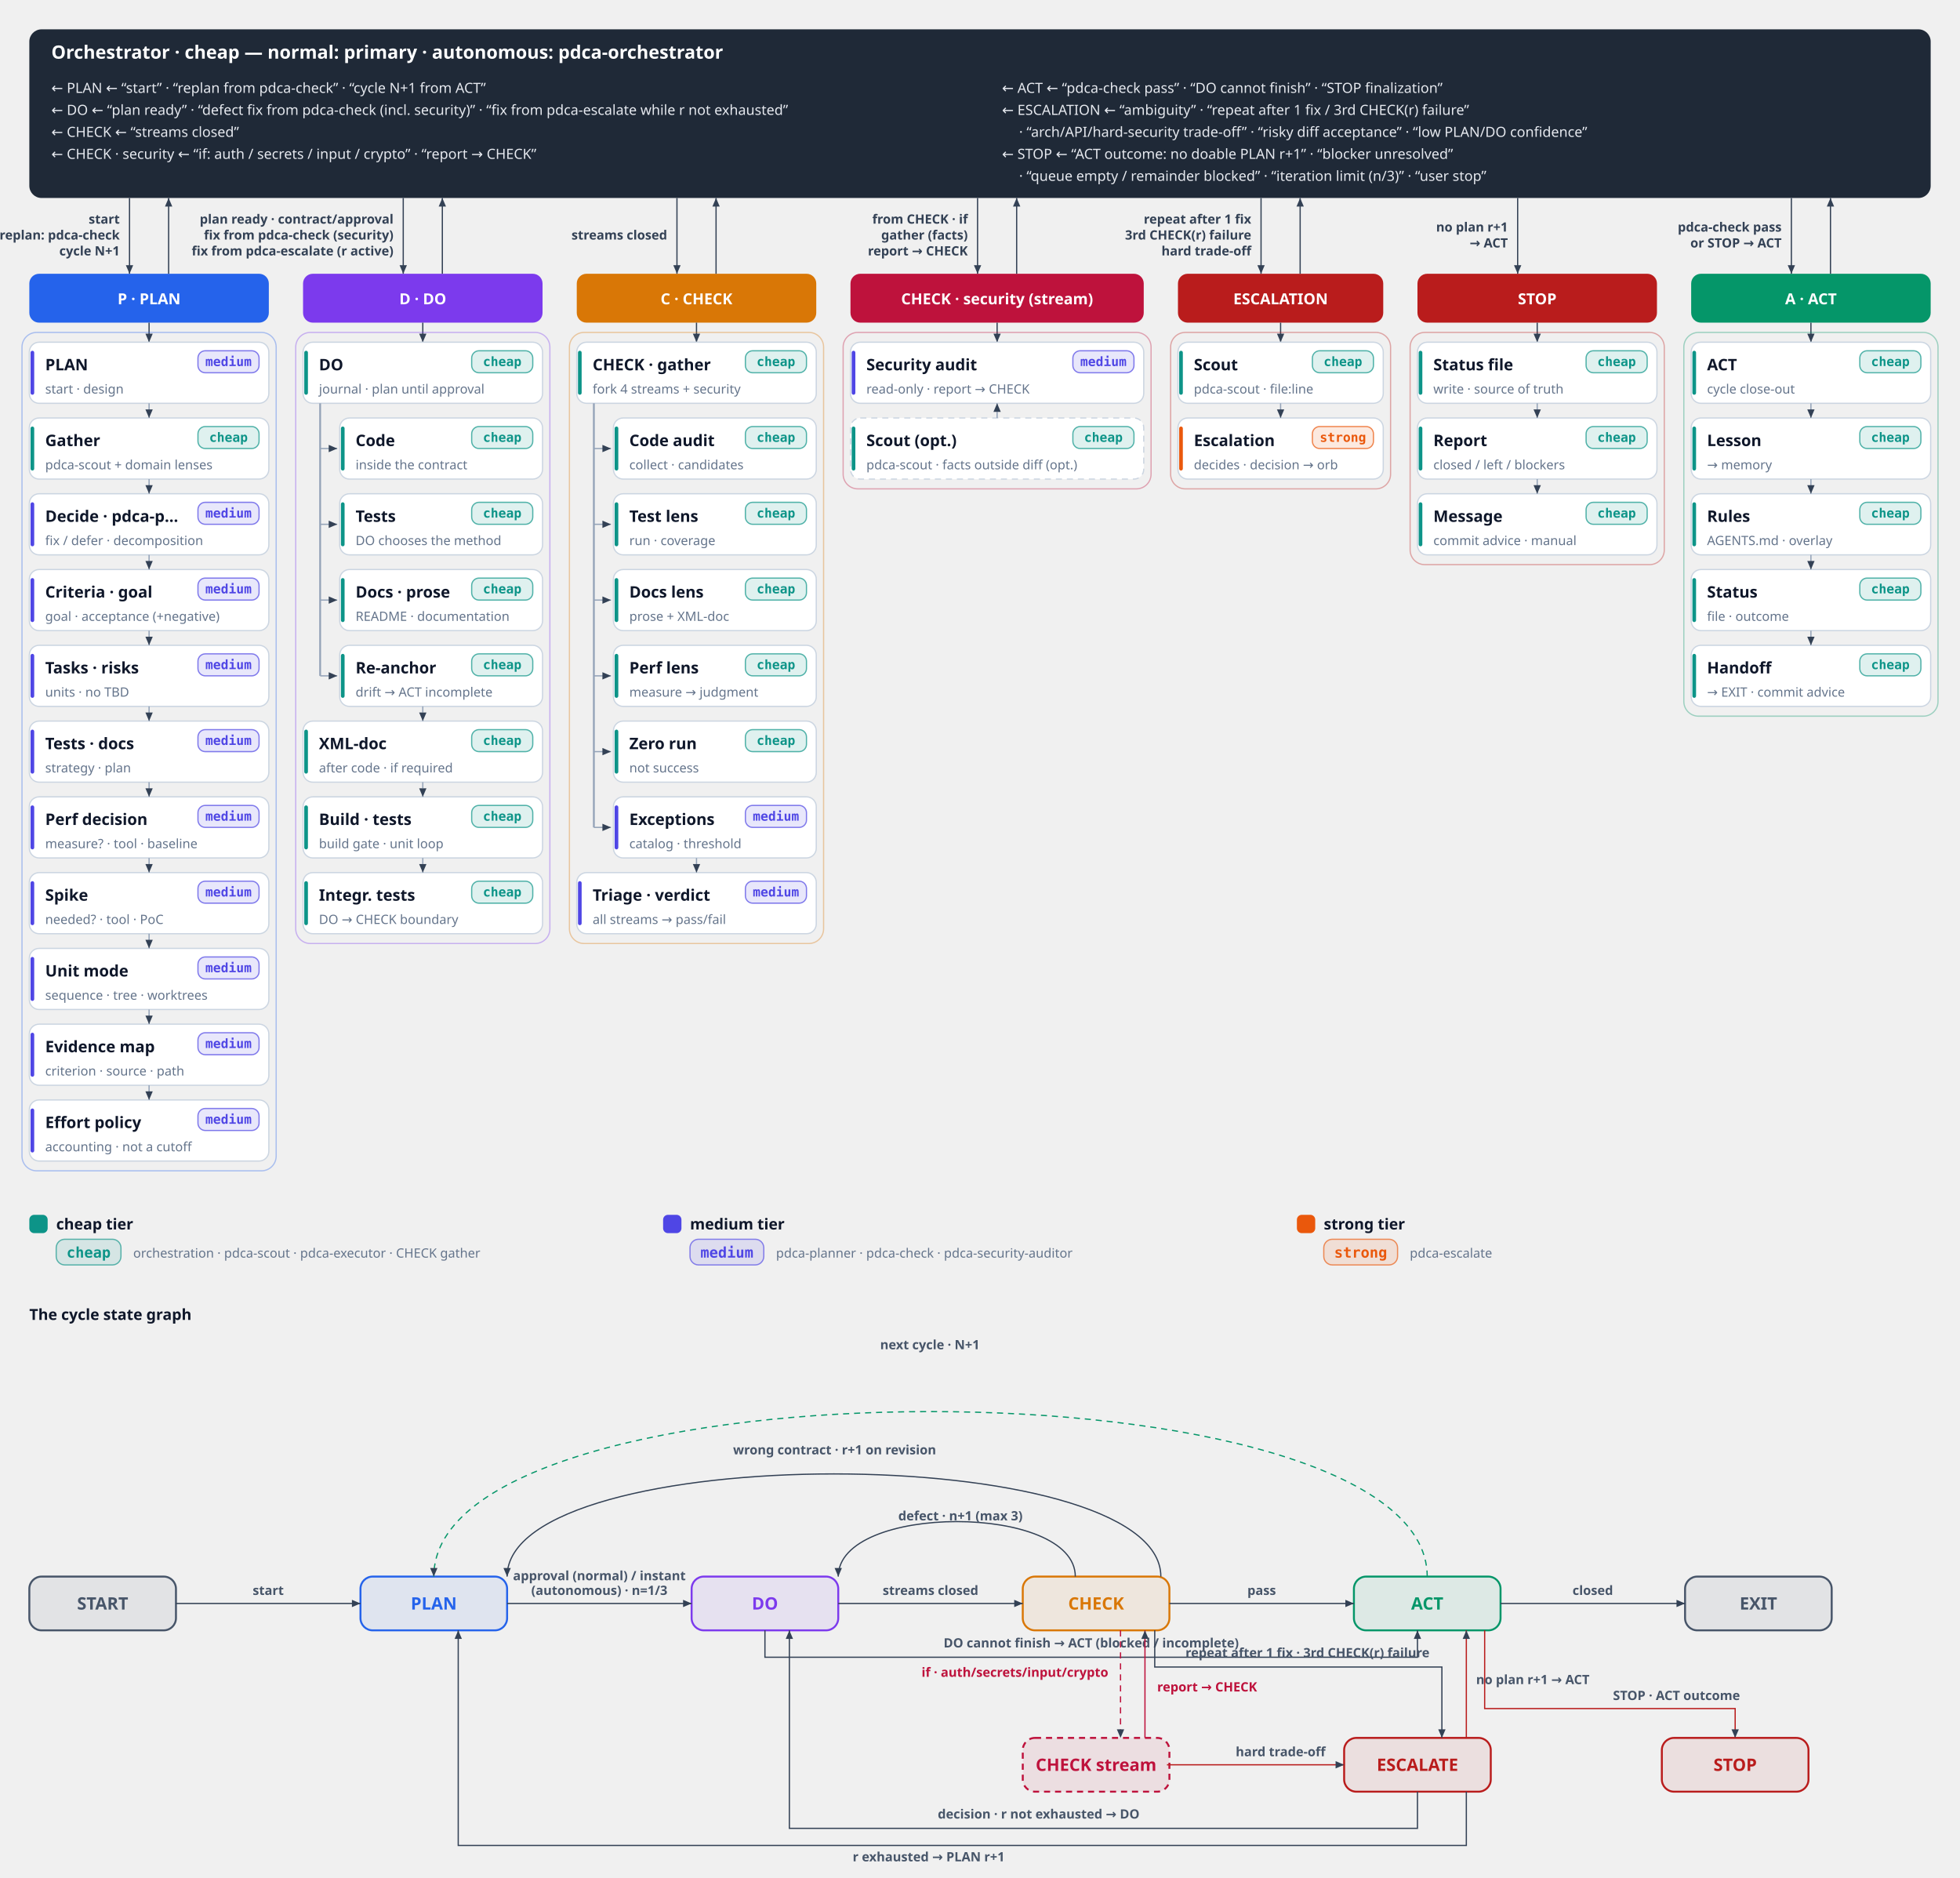
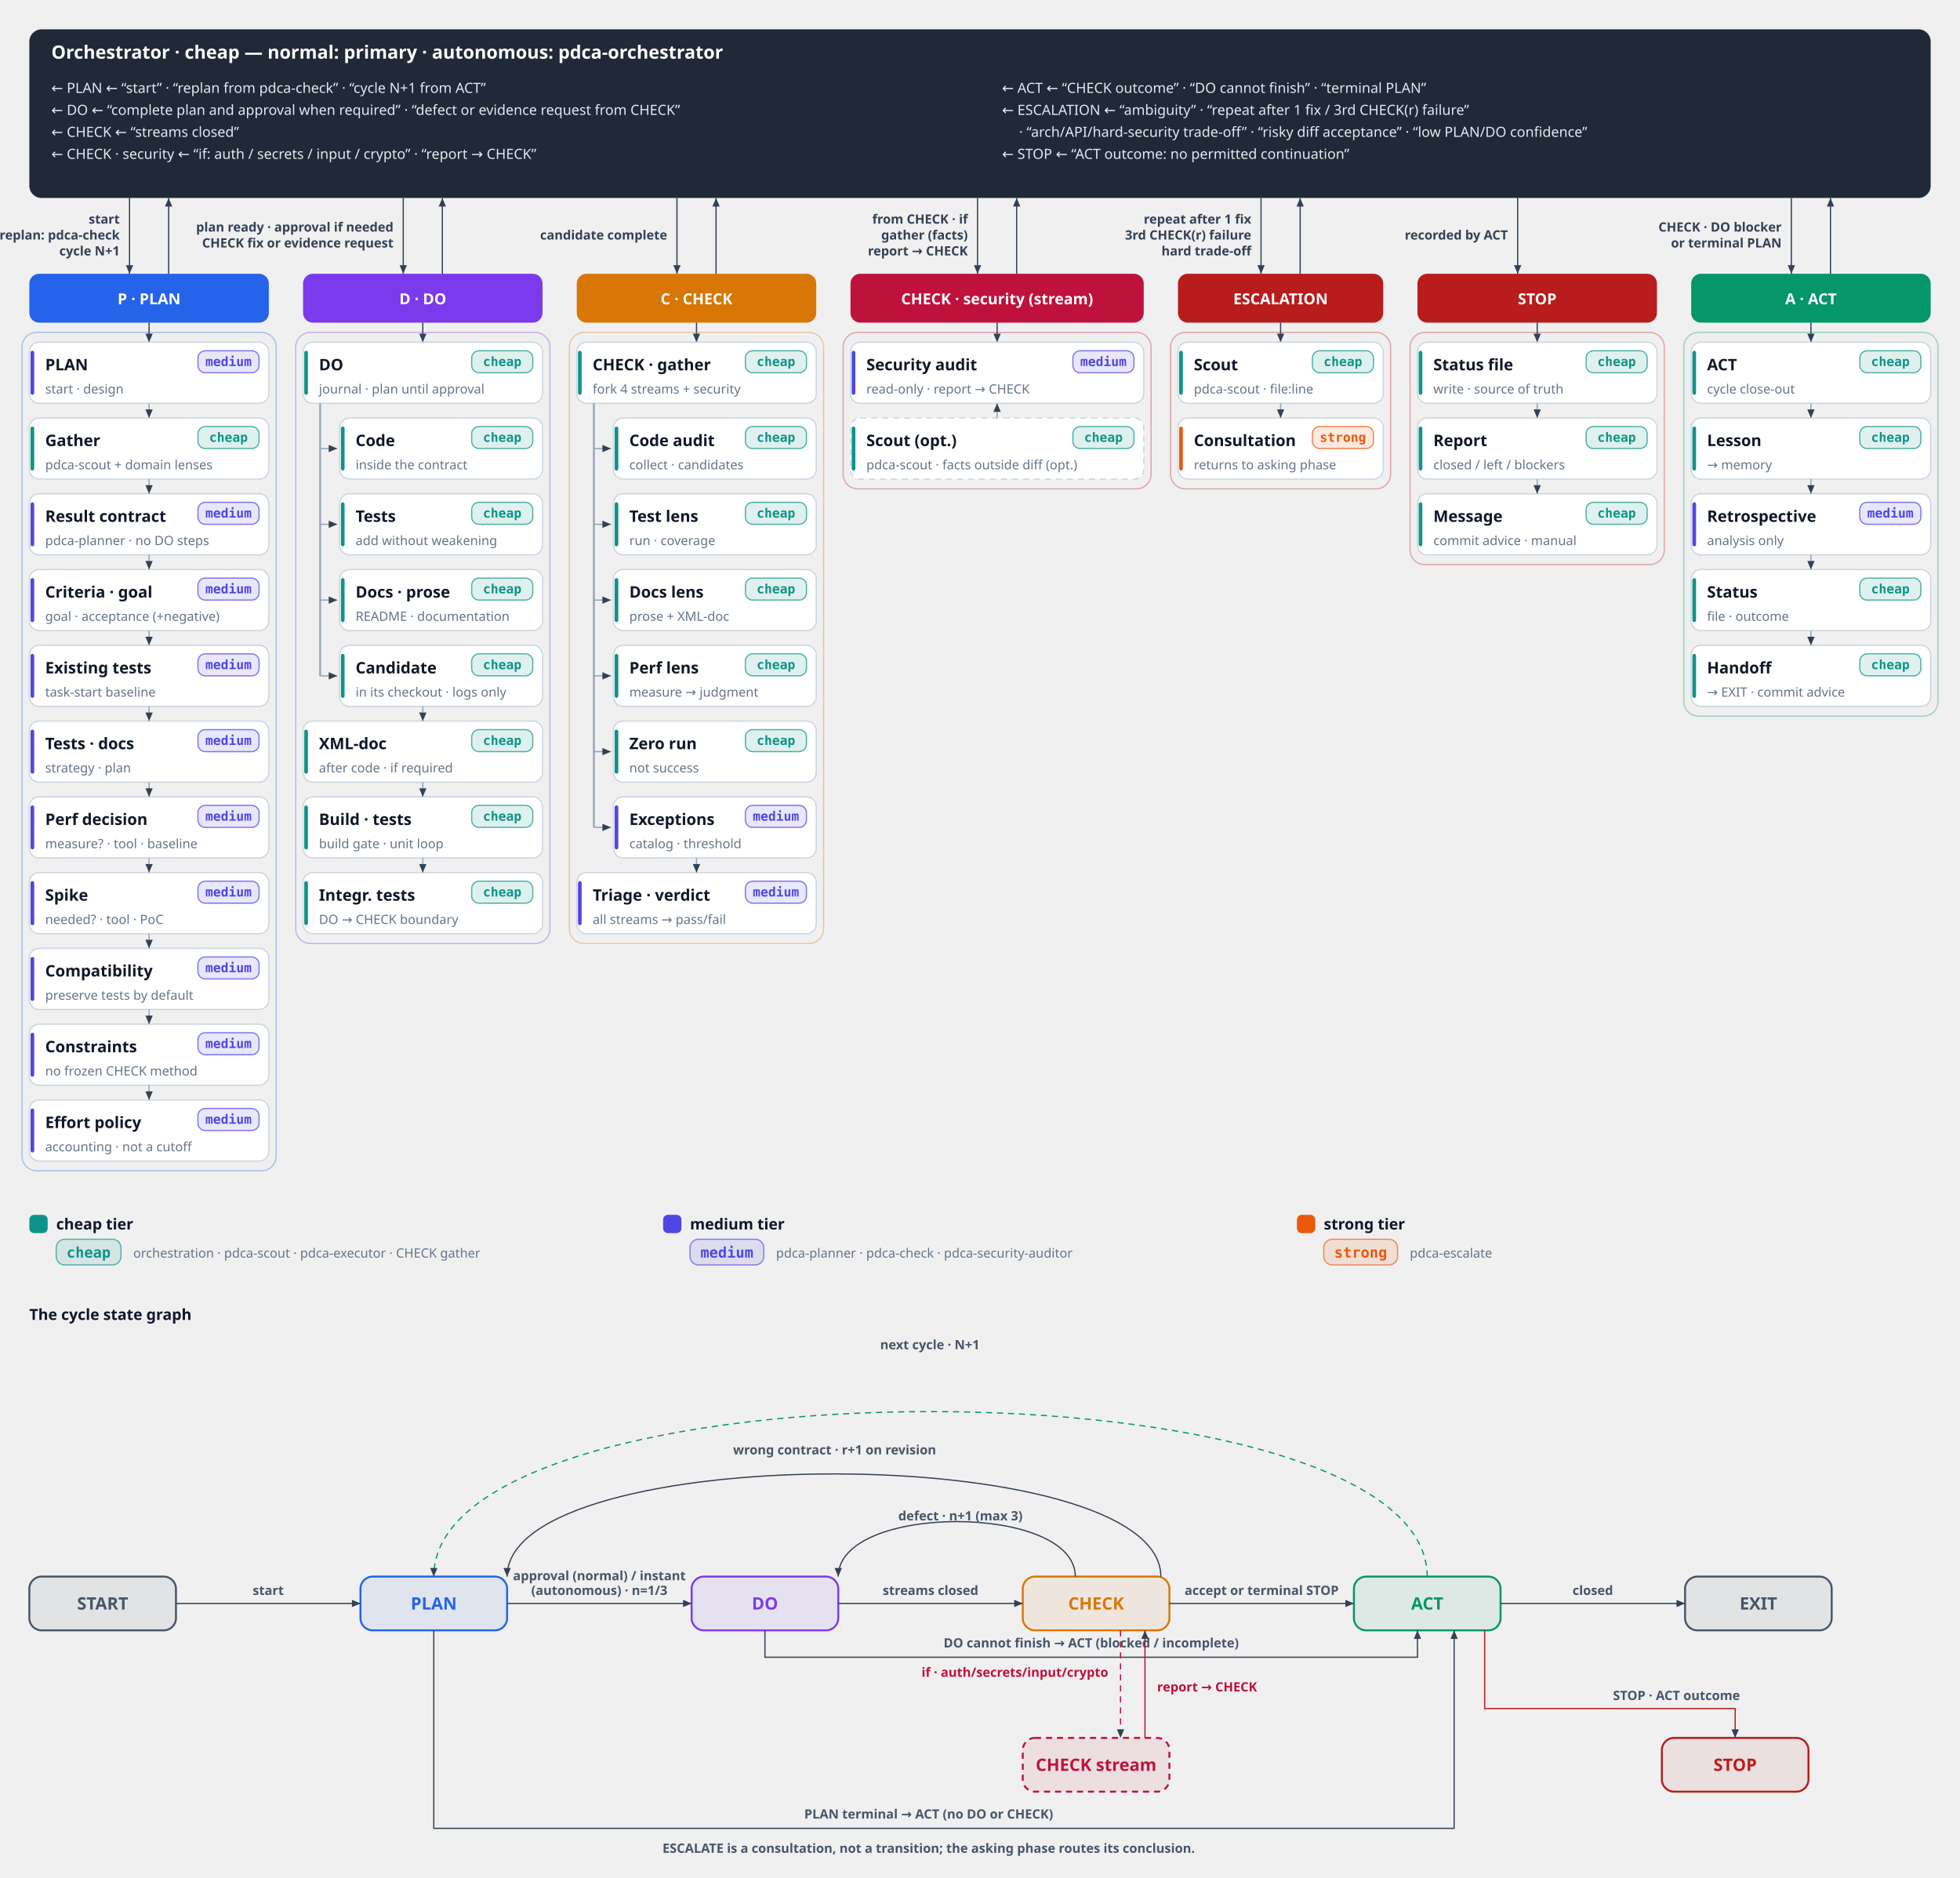
<svg xmlns="http://www.w3.org/2000/svg" viewBox="0 0 1604 1536" width="1604" font-family="Segoe UI, system-ui, sans-serif">
  <defs>
    <marker id="arrow" markerWidth="9" markerHeight="9" refX="7" refY="3" orient="auto">
      <path d="M0,0 L7,3 L0,6 Z" fill="#334155" />
    </marker>
  </defs>
  <style>
.t{font-size:13px;font-weight:600;fill:#0f172a}
.s{font-size:10.5px;fill:#64748b}
.h{font-size:12.5px;font-weight:700;fill:#ffffff}
.g{font-size:10.5px;font-weight:600}
.band{fill:#1f2937}
.bt{fill:#ffffff;font-size:15px;font-weight:700}
.ol{fill:#e6e9ef;font-size:11.5px}
.lt{font-size:12.5px;font-weight:700;fill:#0f172a}
.ls{font-size:10.5px;fill:#64748b}
.lm{font-family:ui-monospace,Consolas,Menlo,monospace;font-size:12px;font-weight:700}
.bm{font-family:ui-monospace,Consolas,Menlo,monospace;font-size:10.5px;font-weight:700}
.st{font-size:14px;font-weight:700}
</style>
  <rect x="24" y="24" width="1556" height="138" rx="10" class="band" />
  <text x="42" y="48" class="bt">Orchestrator · cheap — normal: primary · autonomous: pdca-orchestrator</text>
  <text x="42" y="76" class="ol">← PLAN ← “start” · “replan from pdca-check” · “cycle N+1 from ACT”</text>
-   <text x="42" y="94" class="ol">← DO ← “plan ready” · “defect fix from pdca-check (incl. security)” · “fix from pdca-escalate while r not exhausted”</text>
+   <text x="42" y="94" class="ol">← DO ← “complete plan and approval when required” · “defect or evidence request from CHECK”</text>
  <text x="42" y="112" class="ol">← CHECK ← “streams closed”</text>
  <text x="42" y="130" class="ol">← CHECK · security ← “if: auth / secrets / input / crypto” · “report → CHECK”</text>
-   <text x="820.0" y="76" class="ol">← ACT ← “pdca-check pass” · “DO cannot finish” · “STOP finalization”</text>
+   <text x="820.0" y="76" class="ol">← ACT ← “CHECK outcome” · “DO cannot finish” · “terminal PLAN”</text>
  <text x="820.0" y="94" class="ol">← ESCALATION ← “ambiguity” · “repeat after 1 fix / 3rd CHECK(r) failure”</text>
  <text x="834.0" y="112" class="ol">· “arch/API/hard-security trade-off” · “risky diff acceptance” · “low PLAN/DO confidence”</text>
-   <text x="820.0" y="130" class="ol">← STOP ← “ACT outcome: no doable PLAN r+1” · “blocker unresolved”</text>
-   <text x="834.0" y="148" class="ol">· “queue empty / remainder blocked” · “iteration limit (n/3)” · “user stop”</text>
+   <text x="820.0" y="130" class="ol">← STOP ← “ACT outcome: no permitted continuation”</text>
  <rect x="24" y="224" width="196" height="40" rx="8" fill="#2563eb" />
  <text x="122.0" y="249.0" class="h" text-anchor="middle">P · PLAN</text>
  <polyline points="122.0,264 122.0,280" fill="none" stroke="#334155" marker-end="url(#arrow)" />
  <rect x="24" y="280" width="196" height="50" rx="8" fill="#ffffff" stroke="#cbd5e1" stroke-width="1" />
  <rect x="25" y="287" width="3" height="36" rx="1.5" fill="#4f46e5" />
  <rect x="162" y="287" width="50" height="18" rx="6" fill="#4f46e5" fill-opacity="0.13" stroke="#4f46e5" stroke-opacity="0.7" />
  <text x="187.0" y="299.5" class="bm" fill="#4f46e5" text-anchor="middle">medium</text>
  <text x="37" y="303" class="t">PLAN</text>
  <text x="37" y="322" class="s">start · design</text>
  <rect x="24" y="342" width="196" height="50" rx="8" fill="#ffffff" stroke="#cbd5e1" stroke-width="1" />
  <rect x="25" y="349" width="3" height="36" rx="1.5" fill="#0d9488" />
  <rect x="162" y="349" width="50" height="18" rx="6" fill="#0d9488" fill-opacity="0.13" stroke="#0d9488" stroke-opacity="0.7" />
  <text x="187.0" y="361.5" class="bm" fill="#0d9488" text-anchor="middle">cheap</text>
  <text x="37" y="365" class="t">Gather</text>
  <text x="37" y="384" class="s">pdca-scout + domain lenses</text>
  <rect x="24" y="404" width="196" height="50" rx="8" fill="#ffffff" stroke="#cbd5e1" stroke-width="1" />
  <rect x="25" y="411" width="3" height="36" rx="1.5" fill="#4f46e5" />
  <rect x="162" y="411" width="50" height="18" rx="6" fill="#4f46e5" fill-opacity="0.13" stroke="#4f46e5" stroke-opacity="0.7" />
  <text x="187.0" y="423.5" class="bm" fill="#4f46e5" text-anchor="middle">medium</text>
-   <text x="37" y="427" class="t">Decide · pdca-p…</text>
-   <text x="37" y="446" class="s">fix / defer · decomposition</text>
+   <text x="37" y="427" class="t">Result contract</text>
+   <text x="37" y="446" class="s">pdca-planner · no DO steps</text>
  <rect x="24" y="466" width="196" height="50" rx="8" fill="#ffffff" stroke="#cbd5e1" stroke-width="1" />
  <rect x="25" y="473" width="3" height="36" rx="1.5" fill="#4f46e5" />
  <rect x="162" y="473" width="50" height="18" rx="6" fill="#4f46e5" fill-opacity="0.13" stroke="#4f46e5" stroke-opacity="0.7" />
  <text x="187.0" y="485.5" class="bm" fill="#4f46e5" text-anchor="middle">medium</text>
  <text x="37" y="489" class="t">Criteria · goal</text>
  <text x="37" y="508" class="s">goal · acceptance (+negative)</text>
  <rect x="24" y="528" width="196" height="50" rx="8" fill="#ffffff" stroke="#cbd5e1" stroke-width="1" />
  <rect x="25" y="535" width="3" height="36" rx="1.5" fill="#4f46e5" />
  <rect x="162" y="535" width="50" height="18" rx="6" fill="#4f46e5" fill-opacity="0.13" stroke="#4f46e5" stroke-opacity="0.7" />
  <text x="187.0" y="547.5" class="bm" fill="#4f46e5" text-anchor="middle">medium</text>
-   <text x="37" y="551" class="t">Tasks · risks</text>
-   <text x="37" y="570" class="s">units · no TBD</text>
+   <text x="37" y="551" class="t">Existing tests</text>
+   <text x="37" y="570" class="s">task-start baseline</text>
  <rect x="24" y="590" width="196" height="50" rx="8" fill="#ffffff" stroke="#cbd5e1" stroke-width="1" />
  <rect x="25" y="597" width="3" height="36" rx="1.5" fill="#4f46e5" />
  <rect x="162" y="597" width="50" height="18" rx="6" fill="#4f46e5" fill-opacity="0.13" stroke="#4f46e5" stroke-opacity="0.7" />
  <text x="187.0" y="609.5" class="bm" fill="#4f46e5" text-anchor="middle">medium</text>
  <text x="37" y="613" class="t">Tests · docs</text>
  <text x="37" y="632" class="s">strategy · plan</text>
  <rect x="24" y="652" width="196" height="50" rx="8" fill="#ffffff" stroke="#cbd5e1" stroke-width="1" />
  <rect x="25" y="659" width="3" height="36" rx="1.5" fill="#4f46e5" />
  <rect x="162" y="659" width="50" height="18" rx="6" fill="#4f46e5" fill-opacity="0.13" stroke="#4f46e5" stroke-opacity="0.7" />
  <text x="187.0" y="671.5" class="bm" fill="#4f46e5" text-anchor="middle">medium</text>
  <text x="37" y="675" class="t">Perf decision</text>
  <text x="37" y="694" class="s">measure? · tool · baseline</text>
  <rect x="24" y="714" width="196" height="50" rx="8" fill="#ffffff" stroke="#cbd5e1" stroke-width="1" />
  <rect x="25" y="721" width="3" height="36" rx="1.5" fill="#4f46e5" />
  <rect x="162" y="721" width="50" height="18" rx="6" fill="#4f46e5" fill-opacity="0.13" stroke="#4f46e5" stroke-opacity="0.7" />
  <text x="187.0" y="733.5" class="bm" fill="#4f46e5" text-anchor="middle">medium</text>
  <text x="37" y="737" class="t">Spike</text>
  <text x="37" y="756" class="s">needed? · tool · PoC</text>
  <rect x="24" y="776" width="196" height="50" rx="8" fill="#ffffff" stroke="#cbd5e1" stroke-width="1" />
  <rect x="25" y="783" width="3" height="36" rx="1.5" fill="#4f46e5" />
  <rect x="162" y="783" width="50" height="18" rx="6" fill="#4f46e5" fill-opacity="0.13" stroke="#4f46e5" stroke-opacity="0.7" />
  <text x="187.0" y="795.5" class="bm" fill="#4f46e5" text-anchor="middle">medium</text>
-   <text x="37" y="799" class="t">Unit mode</text>
-   <text x="37" y="818" class="s">sequence · tree · worktrees</text>
+   <text x="37" y="799" class="t">Compatibility</text>
+   <text x="37" y="818" class="s">preserve tests by default</text>
  <rect x="24" y="838" width="196" height="50" rx="8" fill="#ffffff" stroke="#cbd5e1" stroke-width="1" />
  <rect x="25" y="845" width="3" height="36" rx="1.5" fill="#4f46e5" />
  <rect x="162" y="845" width="50" height="18" rx="6" fill="#4f46e5" fill-opacity="0.13" stroke="#4f46e5" stroke-opacity="0.7" />
  <text x="187.0" y="857.5" class="bm" fill="#4f46e5" text-anchor="middle">medium</text>
-   <text x="37" y="861" class="t">Evidence map</text>
-   <text x="37" y="880" class="s">criterion · source · path</text>
+   <text x="37" y="861" class="t">Constraints</text>
+   <text x="37" y="880" class="s">no frozen CHECK method</text>
  <rect x="24" y="900" width="196" height="50" rx="8" fill="#ffffff" stroke="#cbd5e1" stroke-width="1" />
  <rect x="25" y="907" width="3" height="36" rx="1.5" fill="#4f46e5" />
  <rect x="162" y="907" width="50" height="18" rx="6" fill="#4f46e5" fill-opacity="0.13" stroke="#4f46e5" stroke-opacity="0.7" />
  <text x="187.0" y="919.5" class="bm" fill="#4f46e5" text-anchor="middle">medium</text>
  <text x="37" y="923" class="t">Effort policy</text>
  <text x="37" y="942" class="s">accounting · not a cutoff</text>
  <polyline points="122.0,330 122.0,342" fill="none" stroke="#94a3b8" marker-end="url(#arrow)" />
  <polyline points="122.0,392 122.0,404" fill="none" stroke="#94a3b8" marker-end="url(#arrow)" />
  <polyline points="122.0,454 122.0,466" fill="none" stroke="#94a3b8" marker-end="url(#arrow)" />
  <polyline points="122.0,516 122.0,528" fill="none" stroke="#94a3b8" marker-end="url(#arrow)" />
  <polyline points="122.0,578 122.0,590" fill="none" stroke="#94a3b8" marker-end="url(#arrow)" />
  <polyline points="122.0,640 122.0,652" fill="none" stroke="#94a3b8" marker-end="url(#arrow)" />
  <polyline points="122.0,702 122.0,714" fill="none" stroke="#94a3b8" marker-end="url(#arrow)" />
  <polyline points="122.0,764 122.0,776" fill="none" stroke="#94a3b8" marker-end="url(#arrow)" />
  <polyline points="122.0,826 122.0,838" fill="none" stroke="#94a3b8" marker-end="url(#arrow)" />
  <polyline points="122.0,888 122.0,900" fill="none" stroke="#94a3b8" marker-end="url(#arrow)" />
  <rect x="18" y="272" width="208" height="686" rx="12" fill="none" stroke="#2563eb" stroke-opacity="0.35" stroke-width="1" />
  <rect x="248" y="224" width="196" height="40" rx="8" fill="#7c3aed" />
  <text x="346.0" y="249.0" class="h" text-anchor="middle">D · DO</text>
  <polyline points="346.0,264 346.0,280" fill="none" stroke="#334155" marker-end="url(#arrow)" />
  <rect x="248" y="280" width="196" height="50" rx="8" fill="#ffffff" stroke="#cbd5e1" stroke-width="1" />
  <rect x="249" y="287" width="3" height="36" rx="1.5" fill="#0d9488" />
  <rect x="386" y="287" width="50" height="18" rx="6" fill="#0d9488" fill-opacity="0.13" stroke="#0d9488" stroke-opacity="0.7" />
  <text x="411.0" y="299.5" class="bm" fill="#0d9488" text-anchor="middle">cheap</text>
  <text x="261" y="303" class="t">DO</text>
  <text x="261" y="322" class="s">journal · plan until approval</text>
  <rect x="278" y="342" width="166" height="50" rx="8" fill="#ffffff" stroke="#cbd5e1" stroke-width="1" />
  <rect x="279" y="349" width="3" height="36" rx="1.5" fill="#0d9488" />
  <rect x="386" y="349" width="50" height="18" rx="6" fill="#0d9488" fill-opacity="0.13" stroke="#0d9488" stroke-opacity="0.7" />
  <text x="411.0" y="361.5" class="bm" fill="#0d9488" text-anchor="middle">cheap</text>
  <text x="291" y="365" class="t">Code</text>
  <text x="291" y="384" class="s">inside the contract</text>
  <polyline points="262,367.0 276,367.0" fill="none" stroke="#94a3b8" marker-end="url(#arrow)" />
  <rect x="278" y="404" width="166" height="50" rx="8" fill="#ffffff" stroke="#cbd5e1" stroke-width="1" />
  <rect x="279" y="411" width="3" height="36" rx="1.5" fill="#0d9488" />
  <rect x="386" y="411" width="50" height="18" rx="6" fill="#0d9488" fill-opacity="0.13" stroke="#0d9488" stroke-opacity="0.7" />
  <text x="411.0" y="423.5" class="bm" fill="#0d9488" text-anchor="middle">cheap</text>
  <text x="291" y="427" class="t">Tests</text>
-   <text x="291" y="446" class="s">DO chooses the method</text>
+   <text x="291" y="446" class="s">add without weakening</text>
  <polyline points="262,429.0 276,429.0" fill="none" stroke="#94a3b8" marker-end="url(#arrow)" />
  <rect x="278" y="466" width="166" height="50" rx="8" fill="#ffffff" stroke="#cbd5e1" stroke-width="1" />
  <rect x="279" y="473" width="3" height="36" rx="1.5" fill="#0d9488" />
  <rect x="386" y="473" width="50" height="18" rx="6" fill="#0d9488" fill-opacity="0.13" stroke="#0d9488" stroke-opacity="0.7" />
  <text x="411.0" y="485.5" class="bm" fill="#0d9488" text-anchor="middle">cheap</text>
  <text x="291" y="489" class="t">Docs · prose</text>
  <text x="291" y="508" class="s">README · documentation</text>
  <polyline points="262,491.0 276,491.0" fill="none" stroke="#94a3b8" marker-end="url(#arrow)" />
  <rect x="278" y="528" width="166" height="50" rx="8" fill="#ffffff" stroke="#cbd5e1" stroke-width="1" />
  <rect x="279" y="535" width="3" height="36" rx="1.5" fill="#0d9488" />
  <rect x="386" y="535" width="50" height="18" rx="6" fill="#0d9488" fill-opacity="0.13" stroke="#0d9488" stroke-opacity="0.7" />
  <text x="411.0" y="547.5" class="bm" fill="#0d9488" text-anchor="middle">cheap</text>
-   <text x="291" y="551" class="t">Re-anchor</text>
-   <text x="291" y="570" class="s">drift → ACT incomplete</text>
+   <text x="291" y="551" class="t">Candidate</text>
+   <text x="291" y="570" class="s">in its checkout · logs only</text>
  <polyline points="262,553.0 276,553.0" fill="none" stroke="#94a3b8" marker-end="url(#arrow)" />
  <line x1="262" y1="330" x2="262" y2="553.0" stroke="#94a3b8" stroke-width="1.5" />
  <rect x="248" y="590" width="196" height="50" rx="8" fill="#ffffff" stroke="#cbd5e1" stroke-width="1" />
  <rect x="249" y="597" width="3" height="36" rx="1.5" fill="#0d9488" />
  <rect x="386" y="597" width="50" height="18" rx="6" fill="#0d9488" fill-opacity="0.13" stroke="#0d9488" stroke-opacity="0.7" />
  <text x="411.0" y="609.5" class="bm" fill="#0d9488" text-anchor="middle">cheap</text>
  <text x="261" y="613" class="t">XML-doc</text>
  <text x="261" y="632" class="s">after code · if required</text>
  <path d="M346.0,578 L346.0,590" fill="none" stroke="#94a3b8" stroke-dasharray="5 4" marker-end="url(#arrow)" />
  <rect x="248" y="652" width="196" height="50" rx="8" fill="#ffffff" stroke="#cbd5e1" stroke-width="1" />
  <rect x="249" y="659" width="3" height="36" rx="1.5" fill="#0d9488" />
  <rect x="386" y="659" width="50" height="18" rx="6" fill="#0d9488" fill-opacity="0.13" stroke="#0d9488" stroke-opacity="0.7" />
  <text x="411.0" y="671.5" class="bm" fill="#0d9488" text-anchor="middle">cheap</text>
  <text x="261" y="675" class="t">Build · tests</text>
  <text x="261" y="694" class="s">build gate · unit loop</text>
  <path d="M346.0,640 L346.0,652" fill="none" stroke="#94a3b8" stroke-dasharray="5 4" marker-end="url(#arrow)" />
  <rect x="248" y="714" width="196" height="50" rx="8" fill="#ffffff" stroke="#cbd5e1" stroke-width="1" />
  <rect x="249" y="721" width="3" height="36" rx="1.5" fill="#0d9488" />
  <rect x="386" y="721" width="50" height="18" rx="6" fill="#0d9488" fill-opacity="0.13" stroke="#0d9488" stroke-opacity="0.7" />
  <text x="411.0" y="733.5" class="bm" fill="#0d9488" text-anchor="middle">cheap</text>
  <text x="261" y="737" class="t">Integr. tests</text>
  <text x="261" y="756" class="s">DO → CHECK boundary</text>
  <path d="M346.0,702 L346.0,714" fill="none" stroke="#94a3b8" stroke-dasharray="5 4" marker-end="url(#arrow)" />
  <rect x="242" y="272" width="208" height="500" rx="12" fill="none" stroke="#7c3aed" stroke-opacity="0.35" stroke-width="1" />
  <rect x="472" y="224" width="196" height="40" rx="8" fill="#d97706" />
  <text x="570.0" y="249.0" class="h" text-anchor="middle">C · CHECK</text>
  <polyline points="570.0,264 570.0,280" fill="none" stroke="#334155" marker-end="url(#arrow)" />
  <rect x="472" y="280" width="196" height="50" rx="8" fill="#ffffff" stroke="#cbd5e1" stroke-width="1" />
  <rect x="473" y="287" width="3" height="36" rx="1.5" fill="#0d9488" />
  <rect x="610" y="287" width="50" height="18" rx="6" fill="#0d9488" fill-opacity="0.13" stroke="#0d9488" stroke-opacity="0.7" />
  <text x="635.0" y="299.5" class="bm" fill="#0d9488" text-anchor="middle">cheap</text>
  <text x="485" y="303" class="t">CHECK · gather</text>
  <text x="485" y="322" class="s">fork 4 streams + security</text>
  <rect x="502" y="342" width="166" height="50" rx="8" fill="#ffffff" stroke="#cbd5e1" stroke-width="1" />
  <rect x="503" y="349" width="3" height="36" rx="1.5" fill="#0d9488" />
  <rect x="610" y="349" width="50" height="18" rx="6" fill="#0d9488" fill-opacity="0.13" stroke="#0d9488" stroke-opacity="0.7" />
  <text x="635.0" y="361.5" class="bm" fill="#0d9488" text-anchor="middle">cheap</text>
  <text x="515" y="365" class="t">Code audit</text>
  <text x="515" y="384" class="s">collect · candidates</text>
  <polyline points="486,367.0 500,367.0" fill="none" stroke="#94a3b8" marker-end="url(#arrow)" />
  <rect x="502" y="404" width="166" height="50" rx="8" fill="#ffffff" stroke="#cbd5e1" stroke-width="1" />
  <rect x="503" y="411" width="3" height="36" rx="1.5" fill="#0d9488" />
  <rect x="610" y="411" width="50" height="18" rx="6" fill="#0d9488" fill-opacity="0.13" stroke="#0d9488" stroke-opacity="0.7" />
  <text x="635.0" y="423.5" class="bm" fill="#0d9488" text-anchor="middle">cheap</text>
  <text x="515" y="427" class="t">Test lens</text>
  <text x="515" y="446" class="s">run · coverage</text>
  <polyline points="486,429.0 500,429.0" fill="none" stroke="#94a3b8" marker-end="url(#arrow)" />
  <rect x="502" y="466" width="166" height="50" rx="8" fill="#ffffff" stroke="#cbd5e1" stroke-width="1" />
  <rect x="503" y="473" width="3" height="36" rx="1.5" fill="#0d9488" />
  <rect x="610" y="473" width="50" height="18" rx="6" fill="#0d9488" fill-opacity="0.13" stroke="#0d9488" stroke-opacity="0.7" />
  <text x="635.0" y="485.5" class="bm" fill="#0d9488" text-anchor="middle">cheap</text>
  <text x="515" y="489" class="t">Docs lens</text>
  <text x="515" y="508" class="s">prose + XML-doc</text>
  <polyline points="486,491.0 500,491.0" fill="none" stroke="#94a3b8" marker-end="url(#arrow)" />
  <rect x="502" y="528" width="166" height="50" rx="8" fill="#ffffff" stroke="#cbd5e1" stroke-width="1" />
  <rect x="503" y="535" width="3" height="36" rx="1.5" fill="#0d9488" />
  <rect x="610" y="535" width="50" height="18" rx="6" fill="#0d9488" fill-opacity="0.13" stroke="#0d9488" stroke-opacity="0.7" />
  <text x="635.0" y="547.5" class="bm" fill="#0d9488" text-anchor="middle">cheap</text>
  <text x="515" y="551" class="t">Perf lens</text>
  <text x="515" y="570" class="s">measure → judgment</text>
  <polyline points="486,553.0 500,553.0" fill="none" stroke="#94a3b8" marker-end="url(#arrow)" />
  <rect x="502" y="590" width="166" height="50" rx="8" fill="#ffffff" stroke="#cbd5e1" stroke-width="1" />
  <rect x="503" y="597" width="3" height="36" rx="1.5" fill="#0d9488" />
  <rect x="610" y="597" width="50" height="18" rx="6" fill="#0d9488" fill-opacity="0.13" stroke="#0d9488" stroke-opacity="0.7" />
  <text x="635.0" y="609.5" class="bm" fill="#0d9488" text-anchor="middle">cheap</text>
  <text x="515" y="613" class="t">Zero run</text>
  <text x="515" y="632" class="s">not success</text>
  <polyline points="486,615.0 500,615.0" fill="none" stroke="#94a3b8" marker-end="url(#arrow)" />
  <rect x="502" y="652" width="166" height="50" rx="8" fill="#ffffff" stroke="#cbd5e1" stroke-width="1" />
  <rect x="503" y="659" width="3" height="36" rx="1.5" fill="#4f46e5" />
  <rect x="610" y="659" width="50" height="18" rx="6" fill="#4f46e5" fill-opacity="0.13" stroke="#4f46e5" stroke-opacity="0.7" />
  <text x="635.0" y="671.5" class="bm" fill="#4f46e5" text-anchor="middle">medium</text>
  <text x="515" y="675" class="t">Exceptions</text>
  <text x="515" y="694" class="s">catalog · threshold</text>
  <polyline points="486,677.0 500,677.0" fill="none" stroke="#94a3b8" marker-end="url(#arrow)" />
  <line x1="486" y1="330" x2="486" y2="677.0" stroke="#94a3b8" stroke-width="1.5" />
  <rect x="472" y="714" width="196" height="50" rx="8" fill="#ffffff" stroke="#cbd5e1" stroke-width="1" />
  <rect x="473" y="721" width="3" height="36" rx="1.5" fill="#4f46e5" />
  <rect x="610" y="721" width="50" height="18" rx="6" fill="#4f46e5" fill-opacity="0.13" stroke="#4f46e5" stroke-opacity="0.7" />
  <text x="635.0" y="733.5" class="bm" fill="#4f46e5" text-anchor="middle">medium</text>
  <text x="485" y="737" class="t">Triage · verdict</text>
  <text x="485" y="756" class="s">all streams → pass/fail</text>
  <path d="M570.0,702 L570.0,714" fill="none" stroke="#94a3b8" stroke-dasharray="5 4" marker-end="url(#arrow)" />
  <rect x="466" y="272" width="208" height="500" rx="12" fill="none" stroke="#d97706" stroke-opacity="0.35" stroke-width="1" />
  <rect x="696" y="224" width="240" height="40" rx="8" fill="#be123c" />
  <text x="816.0" y="249.0" class="h" text-anchor="middle">CHECK · security (stream)</text>
  <polyline points="816.0,264 816.0,280" fill="none" stroke="#334155" marker-end="url(#arrow)" />
  <rect x="696" y="280" width="240" height="50" rx="8" fill="#ffffff" stroke="#cbd5e1" stroke-width="1" />
  <rect x="697" y="287" width="3" height="36" rx="1.5" fill="#4f46e5" />
  <rect x="878" y="287" width="50" height="18" rx="6" fill="#4f46e5" fill-opacity="0.13" stroke="#4f46e5" stroke-opacity="0.7" />
  <text x="903.0" y="299.5" class="bm" fill="#4f46e5" text-anchor="middle">medium</text>
  <text x="709" y="303" class="t">Security audit</text>
  <text x="709" y="322" class="s">read-only · report → CHECK</text>
  <rect x="696" y="342" width="240" height="50" rx="8" fill="#ffffff" stroke="#cbd5e1" stroke-width="1" stroke-dasharray="5 4" />
  <rect x="697" y="349" width="3" height="36" rx="1.5" fill="#0d9488" />
  <rect x="878" y="349" width="50" height="18" rx="6" fill="#0d9488" fill-opacity="0.13" stroke="#0d9488" stroke-opacity="0.7" />
  <text x="903.0" y="361.5" class="bm" fill="#0d9488" text-anchor="middle">cheap</text>
  <text x="709" y="365" class="t">Scout (opt.)</text>
  <text x="709" y="384" class="s">pdca-scout · facts outside diff (opt.)</text>
  <path d="M816.0,342 L816.0,330" fill="none" stroke="#94a3b8" stroke-dasharray="5 4" marker-end="url(#arrow)" />
  <rect x="690" y="272" width="252" height="128" rx="12" fill="none" stroke="#be123c" stroke-opacity="0.35" stroke-width="1" />
  <rect x="964" y="224" width="168" height="40" rx="8" fill="#b91c1c" />
  <text x="1048.0" y="249.0" class="h" text-anchor="middle">ESCALATION</text>
  <polyline points="1048.0,264 1048.0,280" fill="none" stroke="#334155" marker-end="url(#arrow)" />
  <rect x="964" y="280" width="168" height="50" rx="8" fill="#ffffff" stroke="#cbd5e1" stroke-width="1" />
  <rect x="965" y="287" width="3" height="36" rx="1.5" fill="#0d9488" />
  <rect x="1074" y="287" width="50" height="18" rx="6" fill="#0d9488" fill-opacity="0.13" stroke="#0d9488" stroke-opacity="0.7" />
  <text x="1099.0" y="299.5" class="bm" fill="#0d9488" text-anchor="middle">cheap</text>
  <text x="977" y="303" class="t">Scout</text>
  <text x="977" y="322" class="s">pdca-scout · file:line</text>
  <rect x="964" y="342" width="168" height="50" rx="8" fill="#ffffff" stroke="#cbd5e1" stroke-width="1" />
  <rect x="965" y="349" width="3" height="36" rx="1.5" fill="#ea580c" />
  <rect x="1074" y="349" width="50" height="18" rx="6" fill="#ea580c" fill-opacity="0.13" stroke="#ea580c" stroke-opacity="0.7" />
  <text x="1099.0" y="361.5" class="bm" fill="#ea580c" text-anchor="middle">strong</text>
-   <text x="977" y="365" class="t">Escalation</text>
-   <text x="977" y="384" class="s">decides · decision → orb</text>
+   <text x="977" y="365" class="t">Consultation</text>
+   <text x="977" y="384" class="s">returns to asking phase</text>
  <polyline points="1048.0,330 1048.0,342" fill="none" stroke="#94a3b8" marker-end="url(#arrow)" />
  <rect x="958" y="272" width="180" height="128" rx="12" fill="none" stroke="#b91c1c" stroke-opacity="0.35" stroke-width="1" />
  <rect x="1160" y="224" width="196" height="40" rx="8" fill="#b91c1c" />
  <text x="1258.0" y="249.0" class="h" text-anchor="middle">STOP</text>
  <polyline points="1258.0,264 1258.0,280" fill="none" stroke="#334155" marker-end="url(#arrow)" />
  <rect x="1160" y="280" width="196" height="50" rx="8" fill="#ffffff" stroke="#cbd5e1" stroke-width="1" />
  <rect x="1161" y="287" width="3" height="36" rx="1.5" fill="#0d9488" />
  <rect x="1298" y="287" width="50" height="18" rx="6" fill="#0d9488" fill-opacity="0.13" stroke="#0d9488" stroke-opacity="0.7" />
  <text x="1323.0" y="299.5" class="bm" fill="#0d9488" text-anchor="middle">cheap</text>
  <text x="1173" y="303" class="t">Status file</text>
  <text x="1173" y="322" class="s">write · source of truth</text>
  <rect x="1160" y="342" width="196" height="50" rx="8" fill="#ffffff" stroke="#cbd5e1" stroke-width="1" />
  <rect x="1161" y="349" width="3" height="36" rx="1.5" fill="#0d9488" />
  <rect x="1298" y="349" width="50" height="18" rx="6" fill="#0d9488" fill-opacity="0.13" stroke="#0d9488" stroke-opacity="0.7" />
  <text x="1323.0" y="361.5" class="bm" fill="#0d9488" text-anchor="middle">cheap</text>
  <text x="1173" y="365" class="t">Report</text>
  <text x="1173" y="384" class="s">closed / left / blockers</text>
  <rect x="1160" y="404" width="196" height="50" rx="8" fill="#ffffff" stroke="#cbd5e1" stroke-width="1" />
  <rect x="1161" y="411" width="3" height="36" rx="1.5" fill="#0d9488" />
  <rect x="1298" y="411" width="50" height="18" rx="6" fill="#0d9488" fill-opacity="0.13" stroke="#0d9488" stroke-opacity="0.7" />
  <text x="1323.0" y="423.5" class="bm" fill="#0d9488" text-anchor="middle">cheap</text>
  <text x="1173" y="427" class="t">Message</text>
  <text x="1173" y="446" class="s">commit advice · manual</text>
  <polyline points="1258.0,330 1258.0,342" fill="none" stroke="#94a3b8" marker-end="url(#arrow)" />
  <polyline points="1258.0,392 1258.0,404" fill="none" stroke="#94a3b8" marker-end="url(#arrow)" />
  <rect x="1154" y="272" width="208" height="190" rx="12" fill="none" stroke="#b91c1c" stroke-opacity="0.35" stroke-width="1" />
  <rect x="1384" y="224" width="196" height="40" rx="8" fill="#059669" />
  <text x="1482.0" y="249.0" class="h" text-anchor="middle">A · ACT</text>
  <polyline points="1482.0,264 1482.0,280" fill="none" stroke="#334155" marker-end="url(#arrow)" />
  <rect x="1384" y="280" width="196" height="50" rx="8" fill="#ffffff" stroke="#cbd5e1" stroke-width="1" />
  <rect x="1385" y="287" width="3" height="36" rx="1.5" fill="#0d9488" />
  <rect x="1522" y="287" width="50" height="18" rx="6" fill="#0d9488" fill-opacity="0.13" stroke="#0d9488" stroke-opacity="0.7" />
  <text x="1547.0" y="299.5" class="bm" fill="#0d9488" text-anchor="middle">cheap</text>
  <text x="1397" y="303" class="t">ACT</text>
  <text x="1397" y="322" class="s">cycle close-out</text>
  <rect x="1384" y="342" width="196" height="50" rx="8" fill="#ffffff" stroke="#cbd5e1" stroke-width="1" />
  <rect x="1385" y="349" width="3" height="36" rx="1.5" fill="#0d9488" />
  <rect x="1522" y="349" width="50" height="18" rx="6" fill="#0d9488" fill-opacity="0.13" stroke="#0d9488" stroke-opacity="0.7" />
  <text x="1547.0" y="361.5" class="bm" fill="#0d9488" text-anchor="middle">cheap</text>
  <text x="1397" y="365" class="t">Lesson</text>
  <text x="1397" y="384" class="s">→ memory</text>
  <rect x="1384" y="404" width="196" height="50" rx="8" fill="#ffffff" stroke="#cbd5e1" stroke-width="1" />
-   <rect x="1385" y="411" width="3" height="36" rx="1.5" fill="#0d9488" />
-   <rect x="1522" y="411" width="50" height="18" rx="6" fill="#0d9488" fill-opacity="0.13" stroke="#0d9488" stroke-opacity="0.7" />
-   <text x="1547.0" y="423.5" class="bm" fill="#0d9488" text-anchor="middle">cheap</text>
-   <text x="1397" y="427" class="t">Rules</text>
-   <text x="1397" y="446" class="s">AGENTS.md · overlay</text>
+   <rect x="1385" y="411" width="3" height="36" rx="1.5" fill="#4f46e5" />
+   <rect x="1522" y="411" width="50" height="18" rx="6" fill="#4f46e5" fill-opacity="0.13" stroke="#4f46e5" stroke-opacity="0.7" />
+   <text x="1547.0" y="423.5" class="bm" fill="#4f46e5" text-anchor="middle">medium</text>
+   <text x="1397" y="427" class="t">Retrospective</text>
+   <text x="1397" y="446" class="s">analysis only</text>
  <rect x="1384" y="466" width="196" height="50" rx="8" fill="#ffffff" stroke="#cbd5e1" stroke-width="1" />
  <rect x="1385" y="473" width="3" height="36" rx="1.5" fill="#0d9488" />
  <rect x="1522" y="473" width="50" height="18" rx="6" fill="#0d9488" fill-opacity="0.13" stroke="#0d9488" stroke-opacity="0.7" />
  <text x="1547.0" y="485.5" class="bm" fill="#0d9488" text-anchor="middle">cheap</text>
  <text x="1397" y="489" class="t">Status</text>
  <text x="1397" y="508" class="s">file · outcome</text>
  <rect x="1384" y="528" width="196" height="50" rx="8" fill="#ffffff" stroke="#cbd5e1" stroke-width="1" />
  <rect x="1385" y="535" width="3" height="36" rx="1.5" fill="#0d9488" />
  <rect x="1522" y="535" width="50" height="18" rx="6" fill="#0d9488" fill-opacity="0.13" stroke="#0d9488" stroke-opacity="0.7" />
  <text x="1547.0" y="547.5" class="bm" fill="#0d9488" text-anchor="middle">cheap</text>
  <text x="1397" y="551" class="t">Handoff</text>
  <text x="1397" y="570" class="s">→ EXIT · commit advice</text>
  <polyline points="1482.0,330 1482.0,342" fill="none" stroke="#94a3b8" marker-end="url(#arrow)" />
  <polyline points="1482.0,392 1482.0,404" fill="none" stroke="#94a3b8" marker-end="url(#arrow)" />
  <polyline points="1482.0,454 1482.0,466" fill="none" stroke="#94a3b8" marker-end="url(#arrow)" />
  <polyline points="1482.0,516 1482.0,528" fill="none" stroke="#94a3b8" marker-end="url(#arrow)" />
  <rect x="1378" y="272" width="208" height="314" rx="12" fill="none" stroke="#059669" stroke-opacity="0.35" stroke-width="1" />
  <polyline points="106.0,162 106.0,224" fill="none" stroke="#334155" data-edge-id="dispatch_p" marker-end="url(#arrow)" />
  <text x="98.0" y="183.0" class="g" fill="#334155" text-anchor="end">start</text>
  <text x="98.0" y="196.0" class="g" fill="#334155" text-anchor="end">replan: pdca-check</text>
  <text x="98.0" y="209.0" class="g" fill="#334155" text-anchor="end">cycle N+1</text>
  <polyline points="138.0,224 138.0,162" fill="none" stroke="#334155" data-edge-id="return_p" marker-end="url(#arrow)" />
  <polyline points="330.0,162 330.0,224" fill="none" stroke="#334155" data-edge-id="dispatch_d" marker-end="url(#arrow)" />
-   <text x="322.0" y="183.0" class="g" fill="#334155" text-anchor="end">plan ready · contract/approval</text>
-   <text x="322.0" y="196.0" class="g" fill="#334155" text-anchor="end">fix from pdca-check (security)</text>
-   <text x="322.0" y="209.0" class="g" fill="#334155" text-anchor="end">fix from pdca-escalate (r active)</text>
+   <text x="322.0" y="189.5" class="g" fill="#334155" text-anchor="end">plan ready · approval if needed</text>
+   <text x="322.0" y="202.5" class="g" fill="#334155" text-anchor="end">CHECK fix or evidence request</text>
  <polyline points="362.0,224 362.0,162" fill="none" stroke="#334155" data-edge-id="return_d" marker-end="url(#arrow)" />
  <polyline points="554.0,162 554.0,224" fill="none" stroke="#334155" data-edge-id="dispatch_c" marker-end="url(#arrow)" />
-   <text x="546.0" y="196.0" class="g" fill="#334155" text-anchor="end">streams closed</text>
+   <text x="546.0" y="196.0" class="g" fill="#334155" text-anchor="end">candidate complete</text>
  <polyline points="586.0,224 586.0,162" fill="none" stroke="#334155" data-edge-id="return_c" marker-end="url(#arrow)" />
  <polyline points="800.0,162 800.0,224" fill="none" stroke="#334155" data-edge-id="dispatch_sec" marker-end="url(#arrow)" />
  <text x="792.0" y="183.0" class="g" fill="#334155" text-anchor="end">from CHECK · if</text>
  <text x="792.0" y="196.0" class="g" fill="#334155" text-anchor="end">gather (facts)</text>
  <text x="792.0" y="209.0" class="g" fill="#334155" text-anchor="end">report → CHECK</text>
  <polyline points="832.0,224 832.0,162" fill="none" stroke="#334155" data-edge-id="return_sec" marker-end="url(#arrow)" />
  <polyline points="1032.0,162 1032.0,224" fill="none" stroke="#334155" data-edge-id="dispatch_e" marker-end="url(#arrow)" />
  <text x="1024.0" y="183.0" class="g" fill="#334155" text-anchor="end">repeat after 1 fix</text>
  <text x="1024.0" y="196.0" class="g" fill="#334155" text-anchor="end">3rd CHECK(r) failure</text>
  <text x="1024.0" y="209.0" class="g" fill="#334155" text-anchor="end">hard trade-off</text>
  <polyline points="1064.0,224 1064.0,162" fill="none" stroke="#334155" data-edge-id="return_e" marker-end="url(#arrow)" />
  <polyline points="1242.0,162 1242.0,224" fill="none" stroke="#334155" data-edge-id="dispatch_s" marker-end="url(#arrow)" />
-   <text x="1234.0" y="189.5" class="g" fill="#334155" text-anchor="end">no plan r+1</text>
-   <text x="1234.0" y="202.5" class="g" fill="#334155" text-anchor="end">→ ACT</text>
+   <text x="1234.0" y="196.0" class="g" fill="#334155" text-anchor="end">recorded by ACT</text>
  <polyline points="1466.0,162 1466.0,224" fill="none" stroke="#334155" data-edge-id="dispatch_a" marker-end="url(#arrow)" />
-   <text x="1458.0" y="189.5" class="g" fill="#334155" text-anchor="end">pdca-check pass</text>
-   <text x="1458.0" y="202.5" class="g" fill="#334155" text-anchor="end">or STOP → ACT</text>
+   <text x="1458.0" y="189.5" class="g" fill="#334155" text-anchor="end">CHECK · DO blocker</text>
+   <text x="1458.0" y="202.5" class="g" fill="#334155" text-anchor="end">or terminal PLAN</text>
  <polyline points="1498.0,224 1498.0,162" fill="none" stroke="#334155" data-edge-id="return_a" marker-end="url(#arrow)" />
  <rect x="24.0" y="994" width="15" height="15" rx="4" fill="#0d9488" />
  <text x="46.0" y="1006" class="lt">cheap tier</text>
  <rect x="46.0" y="1014" width="53.0" height="21" rx="7" fill="#0d9488" fill-opacity="0.12" stroke="#0d9488" stroke-opacity="0.65" />
  <text x="72.5" y="1029" class="lm" fill="#0d9488" text-anchor="middle">cheap</text>
  <text x="109.0" y="1029" class="ls">orchestration · pdca-scout · pdca-executor · CHECK gather</text>
  <rect x="542.667" y="994" width="15" height="15" rx="4" fill="#4f46e5" />
  <text x="564.667" y="1006" class="lt">medium tier</text>
  <rect x="564.667" y="1014" width="60.4" height="21" rx="7" fill="#4f46e5" fill-opacity="0.12" stroke="#4f46e5" stroke-opacity="0.65" />
  <text x="594.867" y="1029" class="lm" fill="#4f46e5" text-anchor="middle">medium</text>
  <text x="635.067" y="1029" class="ls">pdca-planner · pdca-check · pdca-security-auditor</text>
  <rect x="1061.333" y="994" width="15" height="15" rx="4" fill="#ea580c" />
  <text x="1083.333" y="1006" class="lt">strong tier</text>
  <rect x="1083.333" y="1014" width="60.4" height="21" rx="7" fill="#ea580c" fill-opacity="0.12" stroke="#ea580c" stroke-opacity="0.65" />
  <text x="1113.533" y="1029" class="lm" fill="#ea580c" text-anchor="middle">strong</text>
  <text x="1153.733" y="1029" class="ls">pdca-escalate</text>
  <text x="24" y="1080" class="lt">The cycle state graph</text>
  <rect x="24" y="1290" width="120" height="44" rx="10" fill="#475569" fill-opacity="0.08" stroke="#475569" stroke-width="1.6" data-node-id="START" />
  <text x="84.0" y="1317.0" class="st" fill="#475569" text-anchor="middle">START</text>
  <rect x="295" y="1290" width="120" height="44" rx="10" fill="#2563eb" fill-opacity="0.08" stroke="#2563eb" stroke-width="1.6" data-node-id="PLAN" />
  <text x="355.0" y="1317.0" class="st" fill="#2563eb" text-anchor="middle">PLAN</text>
  <rect x="566" y="1290" width="120" height="44" rx="10" fill="#7c3aed" fill-opacity="0.08" stroke="#7c3aed" stroke-width="1.6" data-node-id="DO" />
  <text x="626.0" y="1317.0" class="st" fill="#7c3aed" text-anchor="middle">DO</text>
  <rect x="837" y="1290" width="120" height="44" rx="10" fill="#d97706" fill-opacity="0.08" stroke="#d97706" stroke-width="1.6" data-node-id="CHECK" />
  <text x="897.0" y="1317.0" class="st" fill="#d97706" text-anchor="middle">CHECK</text>
  <rect x="1108" y="1290" width="120" height="44" rx="10" fill="#059669" fill-opacity="0.08" stroke="#059669" stroke-width="1.6" data-node-id="ACT" />
  <text x="1168.0" y="1317.0" class="st" fill="#059669" text-anchor="middle">ACT</text>
  <rect x="1379" y="1290" width="120" height="44" rx="10" fill="#475569" fill-opacity="0.08" stroke="#475569" stroke-width="1.6" data-node-id="EXIT" />
  <text x="1439.0" y="1317.0" class="st" fill="#475569" text-anchor="middle">EXIT</text>
  <polyline points="144,1312.0 295,1312.0" fill="none" stroke="#334155" data-edge-id="start_plan" marker-end="url(#arrow)" />
  <text x="219.5" y="1305.0" class="g" fill="#475569" text-anchor="middle">start</text>
  <polyline points="415,1312.0 566,1312.0" fill="none" stroke="#334155" data-edge-id="plan_do" marker-end="url(#arrow)" />
  <text x="490.5" y="1293.0" class="g" fill="#475569" text-anchor="middle">approval (normal) / instant</text>
  <text x="490.5" y="1305.0" class="g" fill="#475569" text-anchor="middle">(autonomous) · n=1/3</text>
  <polyline points="686,1312.0 837,1312.0" fill="none" stroke="#334155" data-edge-id="do_check" marker-end="url(#arrow)" />
  <text x="761.5" y="1305.0" class="g" fill="#475569" text-anchor="middle">streams closed</text>
  <polyline points="957,1312.0 1108,1312.0" fill="none" stroke="#334155" data-edge-id="check_act" marker-end="url(#arrow)" />
-   <text x="1032.5" y="1305.0" class="g" fill="#475569" text-anchor="middle">pass</text>
+   <text x="1032.5" y="1305.0" class="g" fill="#475569" text-anchor="middle">accept or terminal STOP</text>
  <polyline points="1228,1312.0 1379,1312.0" fill="none" stroke="#334155" data-edge-id="act_exit" marker-end="url(#arrow)" />
  <text x="1303.5" y="1305.0" class="g" fill="#475569" text-anchor="middle">closed</text>
  <path d="M880,1290 C880,1230 686,1230 686,1290" fill="none" stroke="#334155" marker-end="url(#arrow)" data-edge-id="check_do_defect" />
  <text x="786" y="1244" class="g" fill="#475569" text-anchor="middle">defect · n+1 (max 3)</text>
  <path d="M950,1290 C950,1178 415,1178 415,1290" fill="none" stroke="#334155" marker-end="url(#arrow)" data-edge-id="check_plan_replan" />
  <text x="683" y="1190" class="g" fill="#475569" text-anchor="middle">wrong contract · r+1 on revision</text>
  <polyline points="626,1334 626,1356 1160,1356 1160,1334" fill="none" stroke="#334155" data-edge-id="do_act_incomplete" marker-end="url(#arrow)" />
  <text x="893" y="1348" class="g" fill="#475569" text-anchor="middle">DO cannot finish → ACT (blocked / incomplete)</text>
  <path d="M1168,1290 C1168,1110 355,1110 355,1290" fill="none" stroke="#059669" stroke-dasharray="5 4" marker-end="url(#arrow)" data-edge-id="act_plan" />
  <text x="761" y="1104" class="g" fill="#475569" text-anchor="middle">next cycle · N+1</text>
  <rect x="837" y="1422" width="120" height="44" rx="10" fill="#be123c" fill-opacity="0.08" stroke="#be123c" stroke-width="1.6" stroke-dasharray="5 4" data-node-id="sec_check" />
  <text x="897.0" y="1449.0" class="st" fill="#be123c" text-anchor="middle">CHECK stream</text>
-   <rect x="1100" y="1422" width="120" height="44" rx="10" fill="#b91c1c" fill-opacity="0.08" stroke="#b91c1c" stroke-width="1.6" data-node-id="pdca-escalate" />
-   <text x="1160.0" y="1449.0" class="st" fill="#b91c1c" text-anchor="middle">ESCALATE</text>
  <rect x="1360" y="1422" width="120" height="44" rx="10" fill="#b91c1c" fill-opacity="0.08" stroke="#b91c1c" stroke-width="1.6" data-node-id="stop" />
  <text x="1420.0" y="1449.0" class="st" fill="#b91c1c" text-anchor="middle">STOP</text>
  <polyline points="917,1334 917,1422" fill="none" stroke="#be123c" stroke-dasharray="5 4" data-edge-id="check_security" marker-end="url(#arrow)" />
  <text x="907" y="1372.0" class="g" fill="#be123c" text-anchor="end">if · auth/secrets/input/crypto</text>
  <polyline points="937,1422 937,1334" fill="none" stroke="#be123c" data-edge-id="security_check_report" marker-end="url(#arrow)" />
  <text x="947" y="1384.0" class="g" fill="#be123c" text-anchor="start">report → CHECK</text>
-   <polyline points="945,1334 945,1364 1180,1364 1180,1422" fill="none" stroke="#334155" data-edge-id="check_escalate_trigger" marker-end="url(#arrow)" />
-   <text x="1070" y="1356" class="g" fill="#475569" text-anchor="middle">repeat after 1 fix · 3rd CHECK(r) failure</text>
-   <polyline points="955,1444.0 1100,1444.0" fill="none" stroke="#b91c1c" data-edge-id="security_escalate_tradeoff" marker-end="url(#arrow)" />
-   <text x="1048" y="1437.0" class="g" fill="#475569" text-anchor="middle">hard trade-off</text>
-   <polyline points="1200,1422 1200,1334" fill="none" stroke="#b91c1c" data-edge-id="escalate_act" marker-end="url(#arrow)" />
-   <text x="1208" y="1378.0" class="g" fill="#475569" text-anchor="start">no plan r+1 → ACT</text>
  <polyline points="1215,1334 1215,1398 1420,1398 1420,1422" fill="none" stroke="#b91c1c" data-edge-id="act_stop" marker-end="url(#arrow)" />
  <text x="1320" y="1391" class="g" fill="#475569" text-anchor="start">STOP · ACT outcome</text>
-   <polyline points="1160,1466 1160,1496 646,1496 646,1334" fill="none" stroke="#334155" data-edge-id="escalate_do_nonexhausted" marker-end="url(#arrow)" />
-   <text x="850" y="1488" class="g" fill="#475569" text-anchor="middle">decision · r not exhausted → DO</text>
-   <polyline points="1200,1466 1200,1510 375,1510 375,1334" fill="none" stroke="#334155" data-edge-id="escalate_plan_exhausted" marker-end="url(#arrow)" />
-   <text x="760" y="1523" class="g" fill="#475569" text-anchor="middle">r exhausted → PLAN r+1</text>
+   <polyline points="355,1334 355,1496 1190,1496 1190,1334" fill="none" stroke="#334155" data-edge-id="plan_act_terminal" marker-end="url(#arrow)" />
+   <text x="760" y="1488" class="g" fill="#475569" text-anchor="middle">PLAN terminal → ACT (no DO or CHECK)</text>
+   <text x="760" y="1516" class="g" fill="#475569" text-anchor="middle">ESCALATE is a consultation, not a transition; the asking phase routes its conclusion.</text>
</svg>
